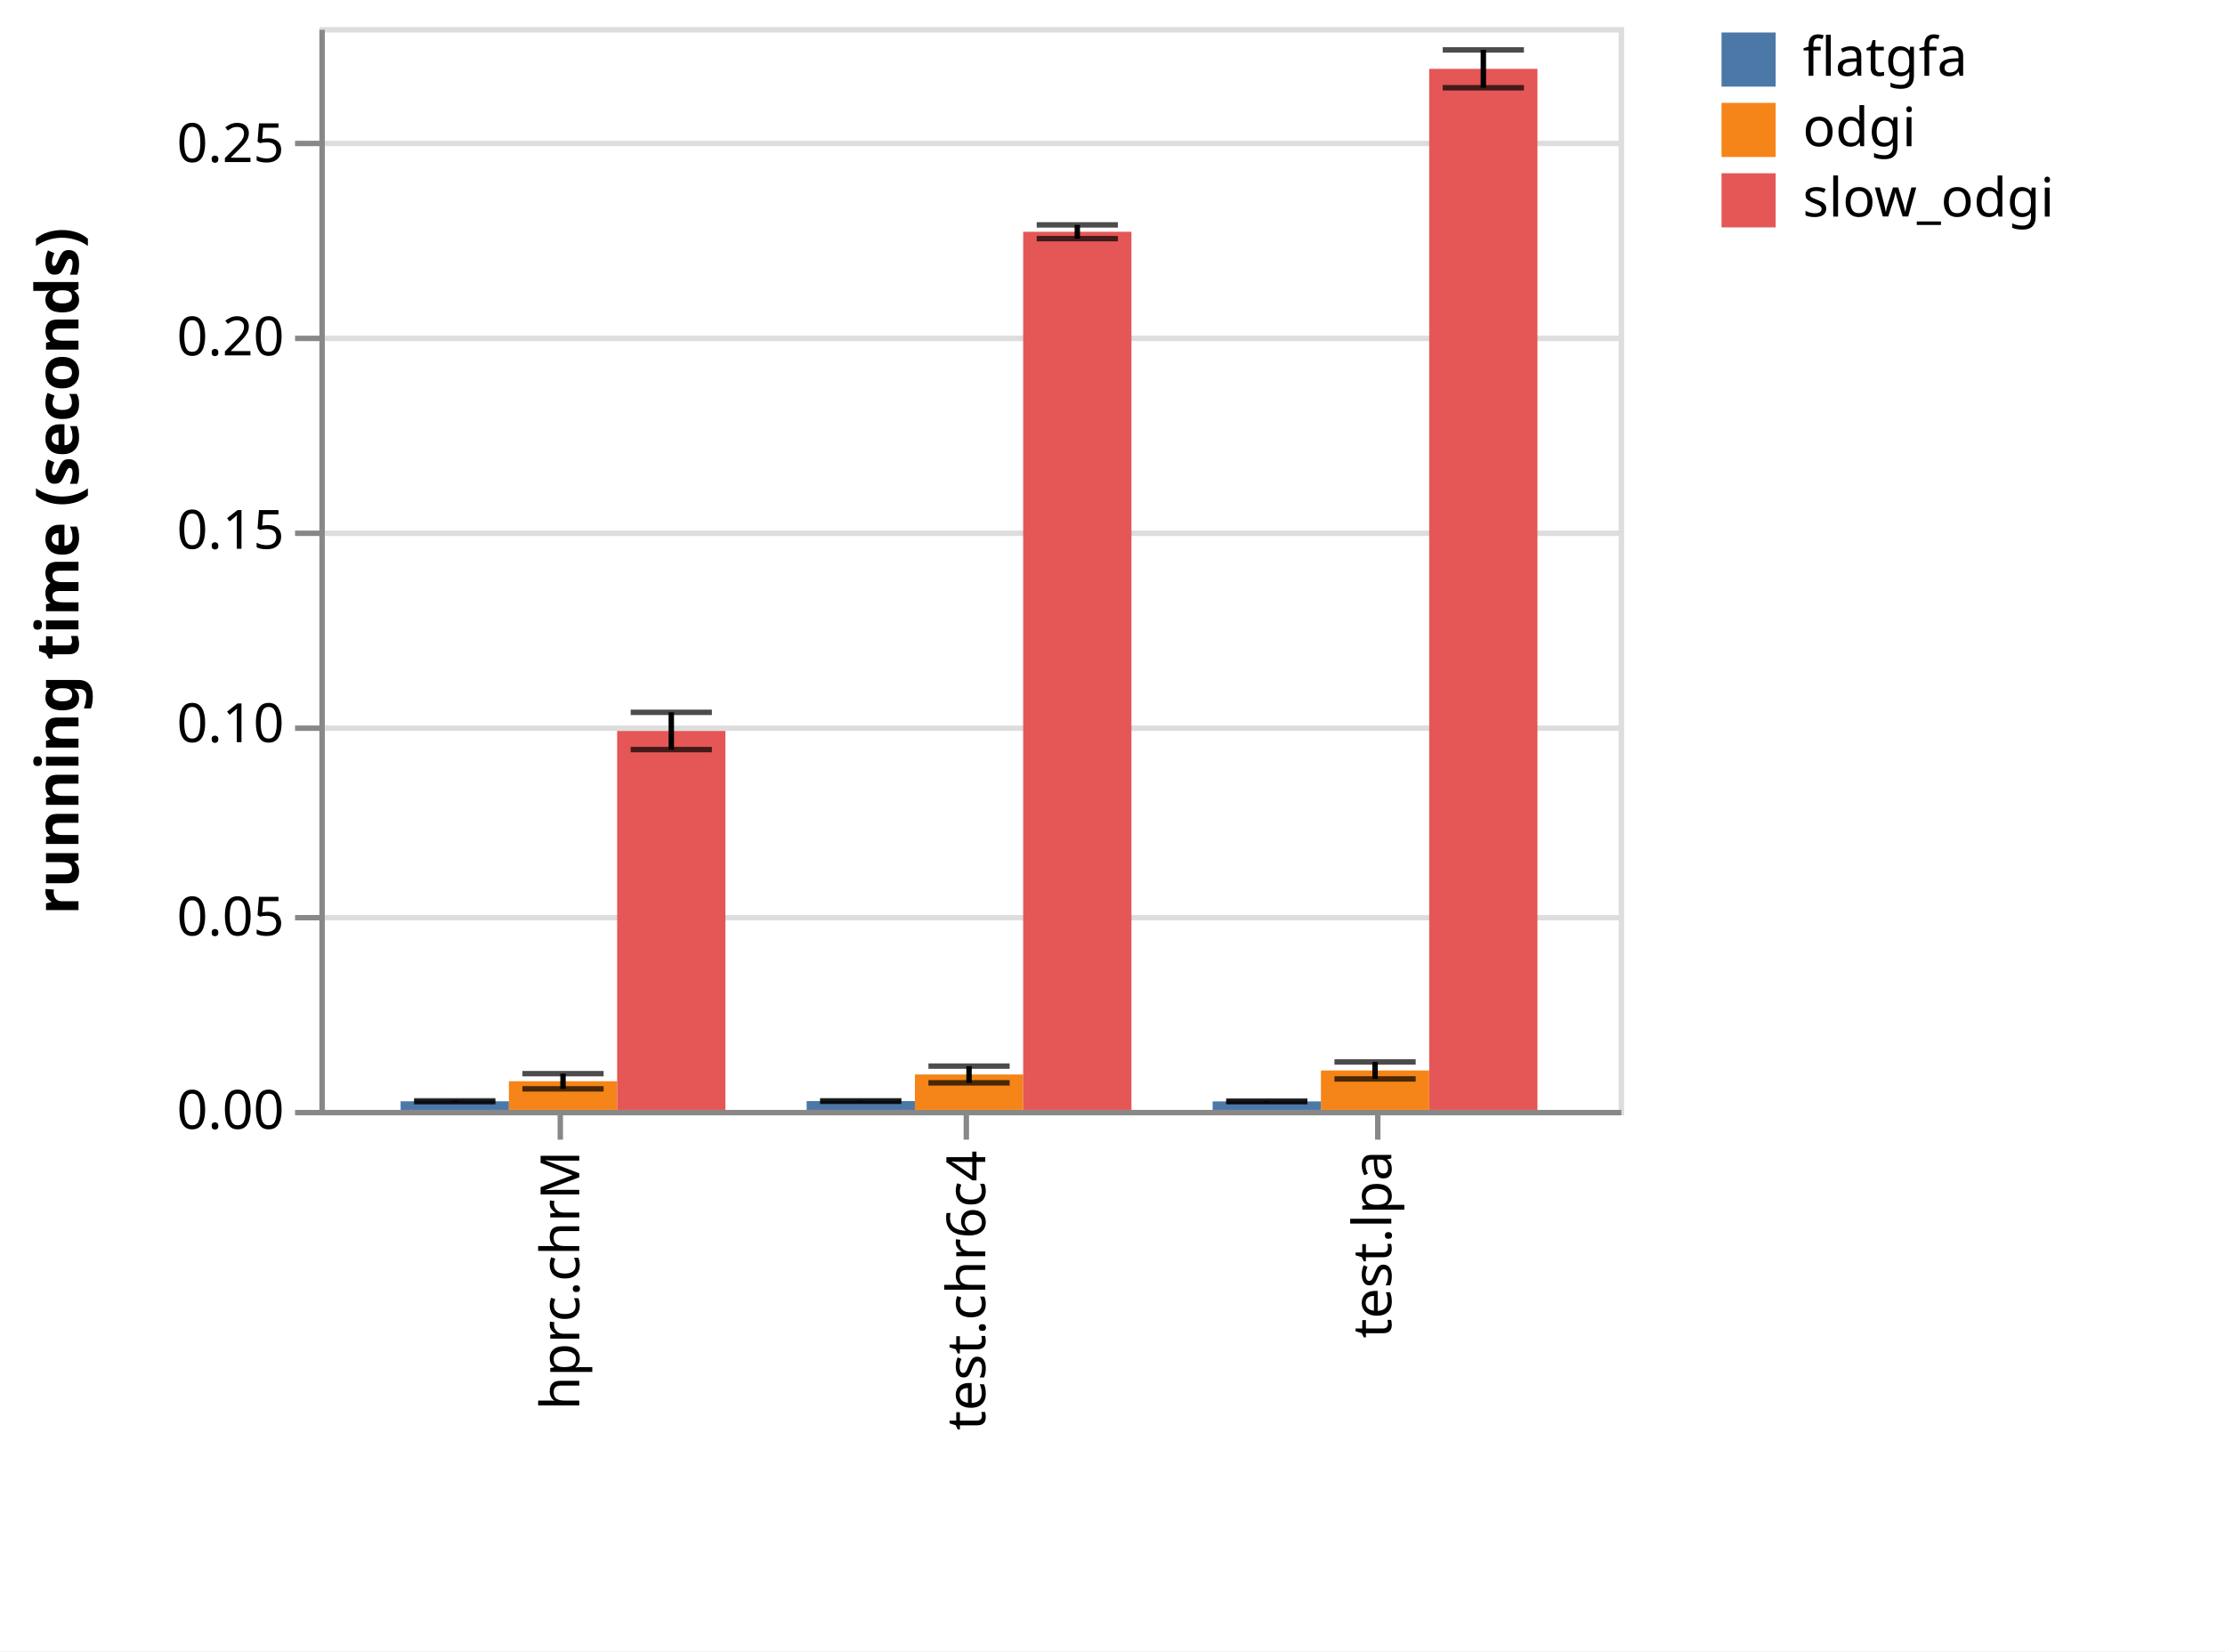
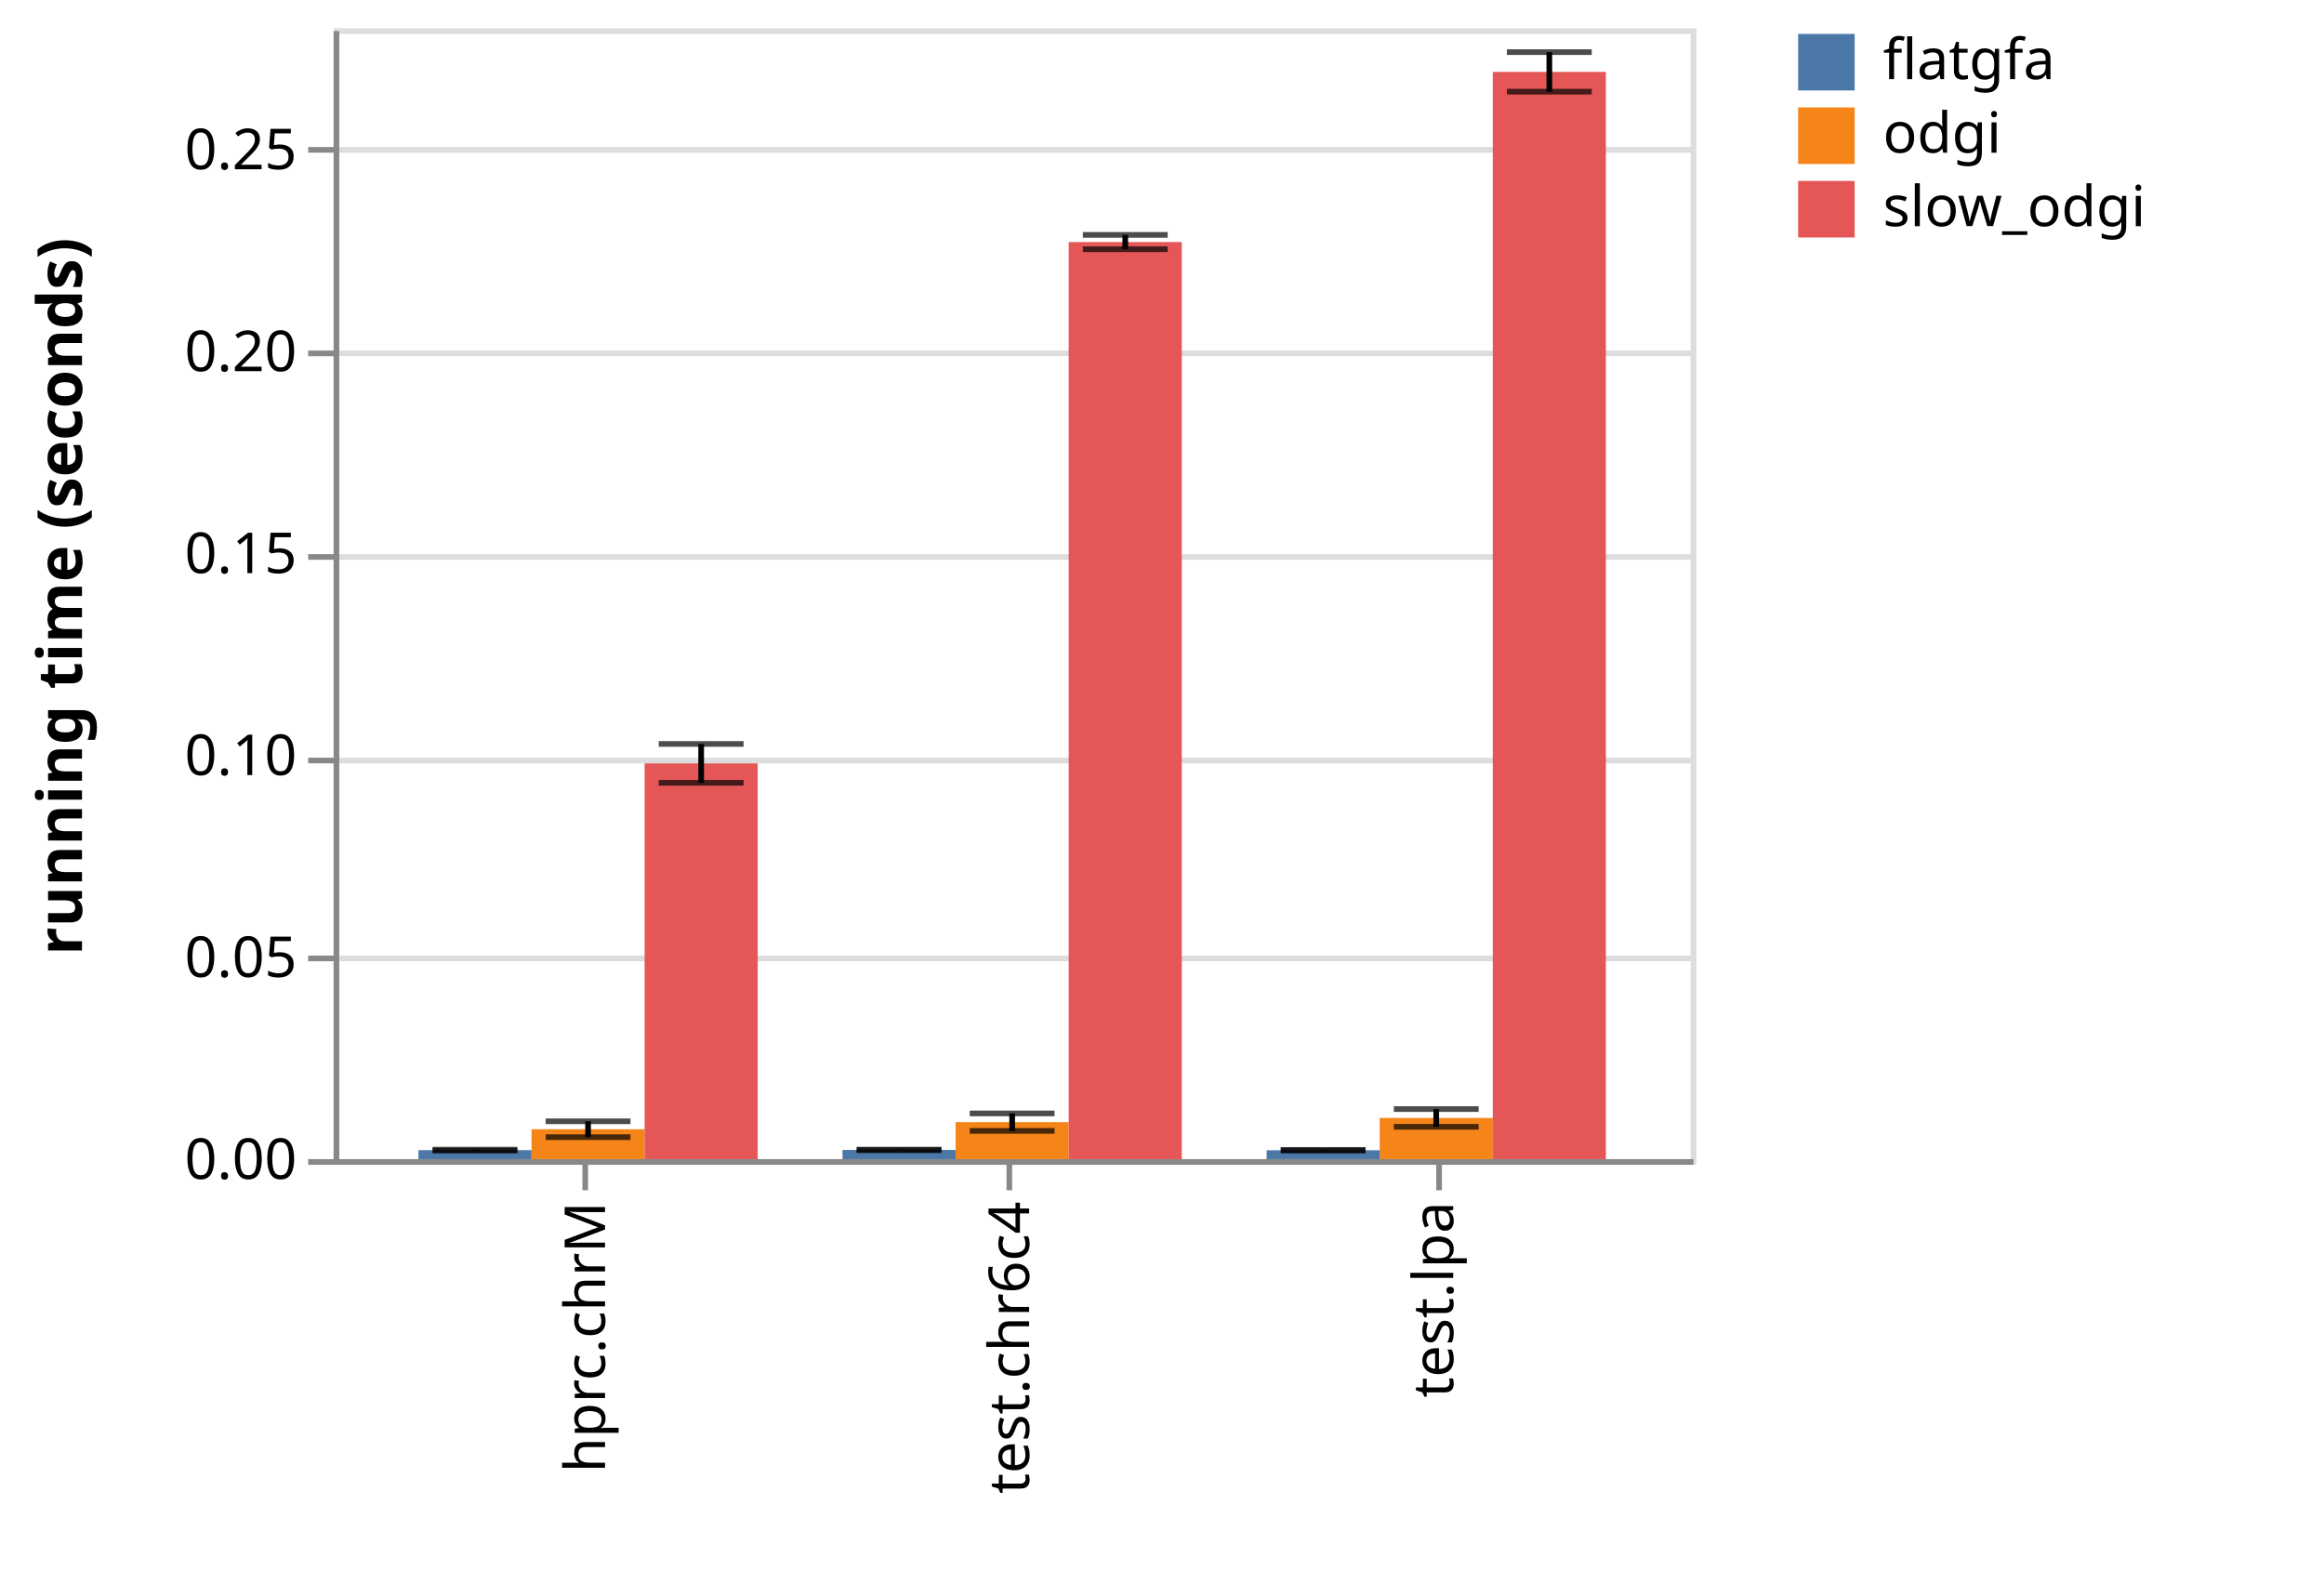
- <svg xmlns="http://www.w3.org/2000/svg" version="1.1" class="marks" width="411" height="305" viewBox="0 0 411 305">
+ <svg xmlns="http://www.w3.org/2000/svg" version="1.1" class="marks" width="411" height="280" viewBox="0 0 411 280">
  <rect width="411" height="305" fill="white" />
  <g fill="none" stroke-miterlimit="10" transform="translate(59,5)">
    <g class="mark-group role-frame root" role="graphics-object" aria-roledescription="group mark container">
      <g transform="translate(0,0)">
        <path class="background" aria-hidden="true" d="M0.5,0.5h240v200h-240Z" stroke="#ddd" />
        <g>
          <g class="mark-group role-axis" aria-hidden="true">
            <g transform="translate(0.5,0.5)">
              <path class="background" aria-hidden="true" d="M0,0h0v0h0Z" pointer-events="none" />
              <g>
                <g class="mark-rule role-axis-grid" pointer-events="none">
                  <line transform="translate(0,200)" x2="240" y2="0" stroke="#ddd" stroke-width="1" opacity="1" />
                  <line transform="translate(0,164)" x2="240" y2="0" stroke="#ddd" stroke-width="1" opacity="1" />
                  <line transform="translate(0,129)" x2="240" y2="0" stroke="#ddd" stroke-width="1" opacity="1" />
                  <line transform="translate(0,93)" x2="240" y2="0" stroke="#ddd" stroke-width="1" opacity="1" />
                  <line transform="translate(0,57)" x2="240" y2="0" stroke="#ddd" stroke-width="1" opacity="1" />
                  <line transform="translate(0,21)" x2="240" y2="0" stroke="#ddd" stroke-width="1" opacity="1" />
                </g>
              </g>
              <path class="foreground" aria-hidden="true" d="" pointer-events="none" display="none" />
            </g>
          </g>
          <g class="mark-group role-axis" role="graphics-symbol" aria-roledescription="axis" aria-label="X-axis for a discrete scale with 3 values: hprc.chrM, test.chr6c4, test.lpa">
            <g transform="translate(0.5,200.5)">
              <path class="background" aria-hidden="true" d="M0,0h0v0h0Z" pointer-events="none" />
              <g>
                <g class="mark-rule role-axis-tick" pointer-events="none">
                  <line transform="translate(44,0)" x2="0" y2="5" stroke="#888" stroke-width="1" opacity="1" />
                  <line transform="translate(119,0)" x2="0" y2="5" stroke="#888" stroke-width="1" opacity="1" />
                  <line transform="translate(195,0)" x2="0" y2="5" stroke="#888" stroke-width="1" opacity="1" />
                </g>
                <g class="mark-text role-axis-label" pointer-events="none">
                  <text text-anchor="end" transform="translate(44.5,7) rotate(270) translate(0,3)" font-family="sans-serif" font-size="10px" fill="#000" opacity="1">hprc.chrM</text>
                  <text text-anchor="end" transform="translate(119.5,7) rotate(270) translate(0,3)" font-family="sans-serif" font-size="10px" fill="#000" opacity="1">test.chr6c4</text>
                  <text text-anchor="end" transform="translate(194.5,7) rotate(270) translate(0,3)" font-family="sans-serif" font-size="10px" fill="#000" opacity="1">test.lpa</text>
                </g>
                <g class="mark-rule role-axis-domain" pointer-events="none">
                  <line transform="translate(0,0)" x2="240" y2="0" stroke="#888" stroke-width="1" opacity="1" />
                </g>
              </g>
              <path class="foreground" aria-hidden="true" d="" pointer-events="none" display="none" />
            </g>
          </g>
          <g class="mark-group role-axis" role="graphics-symbol" aria-roledescription="axis" aria-label="Y-axis titled 'running time (seconds)' for a linear scale with values from 0.00 to 0.28">
            <g transform="translate(0.5,0.5)">
              <path class="background" aria-hidden="true" d="M0,0h0v0h0Z" pointer-events="none" />
              <g>
                <g class="mark-rule role-axis-tick" pointer-events="none">
                  <line transform="translate(0,200)" x2="-5" y2="0" stroke="#888" stroke-width="1" opacity="1" />
                  <line transform="translate(0,164)" x2="-5" y2="0" stroke="#888" stroke-width="1" opacity="1" />
                  <line transform="translate(0,129)" x2="-5" y2="0" stroke="#888" stroke-width="1" opacity="1" />
                  <line transform="translate(0,93)" x2="-5" y2="0" stroke="#888" stroke-width="1" opacity="1" />
                  <line transform="translate(0,57)" x2="-5" y2="0" stroke="#888" stroke-width="1" opacity="1" />
                  <line transform="translate(0,21)" x2="-5" y2="0" stroke="#888" stroke-width="1" opacity="1" />
                </g>
                <g class="mark-text role-axis-label" pointer-events="none">
                  <text text-anchor="end" transform="translate(-7,203)" font-family="sans-serif" font-size="10px" fill="#000" opacity="1">0.00</text>
                  <text text-anchor="end" transform="translate(-7,167.2857)" font-family="sans-serif" font-size="10px" fill="#000" opacity="1">0.05</text>
                  <text text-anchor="end" transform="translate(-7,131.5714)" font-family="sans-serif" font-size="10px" fill="#000" opacity="1">0.10</text>
                  <text text-anchor="end" transform="translate(-7,95.85714)" font-family="sans-serif" font-size="10px" fill="#000" opacity="1">0.15</text>
                  <text text-anchor="end" transform="translate(-7,60.14286)" font-family="sans-serif" font-size="10px" fill="#000" opacity="1">0.20</text>
                  <text text-anchor="end" transform="translate(-7,24.42857)" font-family="sans-serif" font-size="10px" fill="#000" opacity="1">0.25</text>
                </g>
                <g class="mark-rule role-axis-domain" pointer-events="none">
                  <line transform="translate(0,200)" x2="0" y2="-200" stroke="#888" stroke-width="1" opacity="1" />
                </g>
                <g class="mark-text role-axis-title" pointer-events="none">
                  <text text-anchor="middle" transform="translate(-43,100) rotate(-90) translate(0,-2)" font-family="sans-serif" font-size="11px" font-weight="bold" fill="#000" opacity="1">running time (seconds)</text>
                </g>
              </g>
              <path class="foreground" aria-hidden="true" d="" pointer-events="none" display="none" />
            </g>
          </g>
          <g class="mark-rect role-mark layer_0_marks" role="graphics-object" aria-roledescription="rect mark container">
            <path aria-label="graph: test.lpa; running time (seconds): 0.0102007444038; cmd: odgi" role="graphics-symbol" aria-roledescription="bar" d="M185,192.714h20v7.286h-20Z" fill="#f58518" />
            <path aria-label="graph: test.lpa; running time (seconds): 0.00219810929648; cmd: flatgfa" role="graphics-symbol" aria-roledescription="bar" d="M165,198.43h20v1.57h-20Z" fill="#4c78a8" />
            <path aria-label="graph: test.lpa; running time (seconds): 0.2692000746; cmd: slow_odgi" role="graphics-symbol" aria-roledescription="bar" d="M205,7.714h20v192.286h-20Z" fill="#e45756" />
            <path aria-label="graph: test.chr6c4; running time (seconds): 0.00916058127152; cmd: odgi" role="graphics-symbol" aria-roledescription="bar" d="M110,193.457h20v6.543h-20Z" fill="#f58518" />
            <path aria-label="graph: test.chr6c4; running time (seconds): 0.00228275823503; cmd: flatgfa" role="graphics-symbol" aria-roledescription="bar" d="M90,198.369h20v1.631h-20Z" fill="#4c78a8" />
            <path aria-label="graph: test.chr6c4; running time (seconds): 0.227068206; cmd: slow_odgi" role="graphics-symbol" aria-roledescription="bar" d="M130,37.808h20v162.192h-20Z" fill="#e45756" />
            <path aria-label="graph: hprc.chrM; running time (seconds): 0.0074067383314; cmd: odgi" role="graphics-symbol" aria-roledescription="bar" d="M35,194.709h20v5.291h-20Z" fill="#f58518" />
            <path aria-label="graph: hprc.chrM; running time (seconds): 0.00222860105759; cmd: flatgfa" role="graphics-symbol" aria-roledescription="bar" d="M15,198.408h20v1.592h-20Z" fill="#4c78a8" />
            <path aria-label="graph: hprc.chrM; running time (seconds): 0.0979861481071; cmd: slow_odgi" role="graphics-symbol" aria-roledescription="bar" d="M55,130.01h20v69.99h-20Z" fill="#e45756" />
          </g>
          <g class="mark-rect role-mark layer_1_layer_0_marks" aria-hidden="true">
            <path d="M187.5,193.782h15v1h-15Z" fill="black" opacity="0.7" />
            <path d="M167.5,197.999h15v1h-15Z" fill="black" opacity="0.7" />
            <path d="M207.5,10.71h15v1h-15Z" fill="black" opacity="0.7" />
            <path d="M112.5,194.503h15v1h-15Z" fill="black" opacity="0.7" />
            <path d="M92.5,197.923h15v1h-15Z" fill="black" opacity="0.7" />
            <path d="M132.5,38.578h15v1h-15Z" fill="black" opacity="0.7" />
            <path d="M37.5,195.613h15v1h-15Z" fill="black" opacity="0.7" />
            <path d="M17.5,198h15v1h-15Z" fill="black" opacity="0.7" />
            <path d="M57.5,132.949h15v1h-15Z" fill="black" opacity="0.7" />
          </g>
          <g class="mark-rect role-mark layer_1_layer_1_marks" aria-hidden="true">
            <path d="M187.5,190.645h15v1h-15Z" fill="black" opacity="0.7" />
            <path d="M167.5,197.861h15v1h-15Z" fill="black" opacity="0.7" />
            <path d="M207.5,3.719h15v1h-15Z" fill="black" opacity="0.7" />
            <path d="M112.5,191.411h15v1h-15Z" fill="black" opacity="0.7" />
            <path d="M92.5,197.816h15v1h-15Z" fill="black" opacity="0.7" />
            <path d="M132.5,36.039h15v1h-15Z" fill="black" opacity="0.7" />
            <path d="M37.5,192.806h15v1h-15Z" fill="black" opacity="0.7" />
            <path d="M17.5,197.816h15v1h-15Z" fill="black" opacity="0.7" />
            <path d="M57.5,126.07h15v1h-15Z" fill="black" opacity="0.7" />
          </g>
          <g class="mark-rule role-mark layer_1_layer_2_marks" role="graphics-object" aria-roledescription="rule mark container">
            <line aria-label="graph: test.lpa; running time (seconds): 0.00800481039802; upper_mean: 0.0123966784095; cmd: odgi; mean: 0.0102007444038; mean + stddev: 0.0123966784095; mean - stddev: 0.00800481039802" role="graphics-symbol" aria-roledescription="errorbar" transform="translate(195,194.2823)" x2="0" y2="-3.137" stroke="black" />
            <line aria-label="graph: test.lpa; running time (seconds): 0.00210102483434; upper_mean: 0.00229519375862; cmd: flatgfa; mean: 0.00219810929648; mean + stddev: 0.00229519375862; mean - stddev: 0.00210102483434" role="graphics-symbol" aria-roledescription="errorbar" transform="translate(175,198.4993)" x2="0" y2="-0.139" stroke="black" />
            <line aria-label="graph: test.lpa; running time (seconds): 0.264306486319; upper_mean: 0.274093662881; cmd: slow_odgi; mean: 0.2692000746; mean + stddev: 0.274093662881; mean - stddev: 0.264306486319" role="graphics-symbol" aria-roledescription="errorbar" transform="translate(215,11.20965)" x2="0" y2="-6.991" stroke="black" />
            <line aria-label="graph: test.chr6c4; running time (seconds): 0.00699615570363; upper_mean: 0.0113250068394; cmd: odgi; mean: 0.00916058127152; mean + stddev: 0.0113250068394; mean - stddev: 0.00699615570363" role="graphics-symbol" aria-roledescription="errorbar" transform="translate(120,195.0027)" x2="0" y2="-3.092" stroke="black" />
            <line aria-label="graph: test.chr6c4; running time (seconds): 0.00220811174459; upper_mean: 0.00235740472548; cmd: flatgfa; mean: 0.00228275823503; mean + stddev: 0.00235740472548; mean - stddev: 0.00220811174459" role="graphics-symbol" aria-roledescription="errorbar" transform="translate(100,198.4228)" x2="0" y2="-0.107" stroke="black" />
            <line aria-label="graph: test.chr6c4; running time (seconds): 0.225291091195; upper_mean: 0.228845320805; cmd: slow_odgi; mean: 0.227068206; mean + stddev: 0.228845320805; mean - stddev: 0.225291091195" role="graphics-symbol" aria-roledescription="errorbar" transform="translate(140,39.07779)" x2="0" y2="-2.539" stroke="black" />
            <line aria-label="graph: hprc.chrM; running time (seconds): 0.00544164798882; upper_mean: 0.00937182867397; cmd: odgi; mean: 0.0074067383314; mean + stddev: 0.00937182867397; mean - stddev: 0.00544164798882" role="graphics-symbol" aria-roledescription="errorbar" transform="translate(45,196.1131)" x2="0" y2="-2.807" stroke="black" />
            <line aria-label="graph: hprc.chrM; running time (seconds): 0.00209946900138; upper_mean: 0.00235773311379; cmd: flatgfa; mean: 0.00222860105759; mean + stddev: 0.00235773311379; mean - stddev: 0.00209946900138" role="graphics-symbol" aria-roledescription="errorbar" transform="translate(25,198.5004)" x2="0" y2="-0.184" stroke="black" />
            <line aria-label="graph: hprc.chrM; running time (seconds): 0.0931707644744; upper_mean: 0.10280153174; cmd: slow_odgi; mean: 0.0979861481071; mean + stddev: 0.10280153174; mean - stddev: 0.0931707644744" role="graphics-symbol" aria-roledescription="errorbar" transform="translate(65,133.4495)" x2="0" y2="-6.879" stroke="black" />
          </g>
          <g class="mark-group role-legend" role="graphics-symbol" aria-roledescription="legend" aria-label="Symbol legend for fill color with 3 values: flatgfa, odgi, slow_odgi">
            <g transform="translate(258,0)">
              <path class="background" aria-hidden="true" d="M0,0h88v37h-88Z" pointer-events="none" />
              <g>
                <g class="mark-group role-legend-entry">
                  <g transform="translate(0,0)">
                    <path class="background" aria-hidden="true" d="M0,0h0v0h0Z" pointer-events="none" />
                    <g>
                      <g class="mark-group role-scope" role="graphics-object" aria-roledescription="group mark container">
                        <g transform="translate(0,0)">
                          <path class="background" aria-hidden="true" d="M0,0h88v11h-88Z" pointer-events="none" opacity="1" />
                          <g>
                            <g class="mark-symbol role-legend-symbol" pointer-events="none">
                              <path transform="translate(6,6)" d="M-5,-5h10v10h-10Z" fill="#4c78a8" stroke-width="1.5" opacity="1" />
                            </g>
                            <g class="mark-text role-legend-label" pointer-events="none">
                              <text text-anchor="start" transform="translate(16,9)" font-family="sans-serif" font-size="10px" fill="#000" opacity="1">flatgfa</text>
                            </g>
                          </g>
                          <path class="foreground" aria-hidden="true" d="" pointer-events="none" display="none" />
                        </g>
                        <g transform="translate(0,13)">
                          <path class="background" aria-hidden="true" d="M0,0h88v11h-88Z" pointer-events="none" opacity="1" />
                          <g>
                            <g class="mark-symbol role-legend-symbol" pointer-events="none">
                              <path transform="translate(6,6)" d="M-5,-5h10v10h-10Z" fill="#f58518" stroke-width="1.5" opacity="1" />
                            </g>
                            <g class="mark-text role-legend-label" pointer-events="none">
                              <text text-anchor="start" transform="translate(16,9)" font-family="sans-serif" font-size="10px" fill="#000" opacity="1">odgi</text>
                            </g>
                          </g>
                          <path class="foreground" aria-hidden="true" d="" pointer-events="none" display="none" />
                        </g>
                        <g transform="translate(0,26)">
                          <path class="background" aria-hidden="true" d="M0,0h88v11h-88Z" pointer-events="none" opacity="1" />
                          <g>
                            <g class="mark-symbol role-legend-symbol" pointer-events="none">
                              <path transform="translate(6,6)" d="M-5,-5h10v10h-10Z" fill="#e45756" stroke-width="1.5" opacity="1" />
                            </g>
                            <g class="mark-text role-legend-label" pointer-events="none">
                              <text text-anchor="start" transform="translate(16,9)" font-family="sans-serif" font-size="10px" fill="#000" opacity="1">slow_odgi</text>
                            </g>
                          </g>
                          <path class="foreground" aria-hidden="true" d="" pointer-events="none" display="none" />
                        </g>
                      </g>
                    </g>
                    <path class="foreground" aria-hidden="true" d="" pointer-events="none" display="none" />
                  </g>
                </g>
              </g>
              <path class="foreground" aria-hidden="true" d="" pointer-events="none" display="none" />
            </g>
          </g>
        </g>
        <path class="foreground" aria-hidden="true" d="" display="none" />
      </g>
    </g>
  </g>
</svg>
